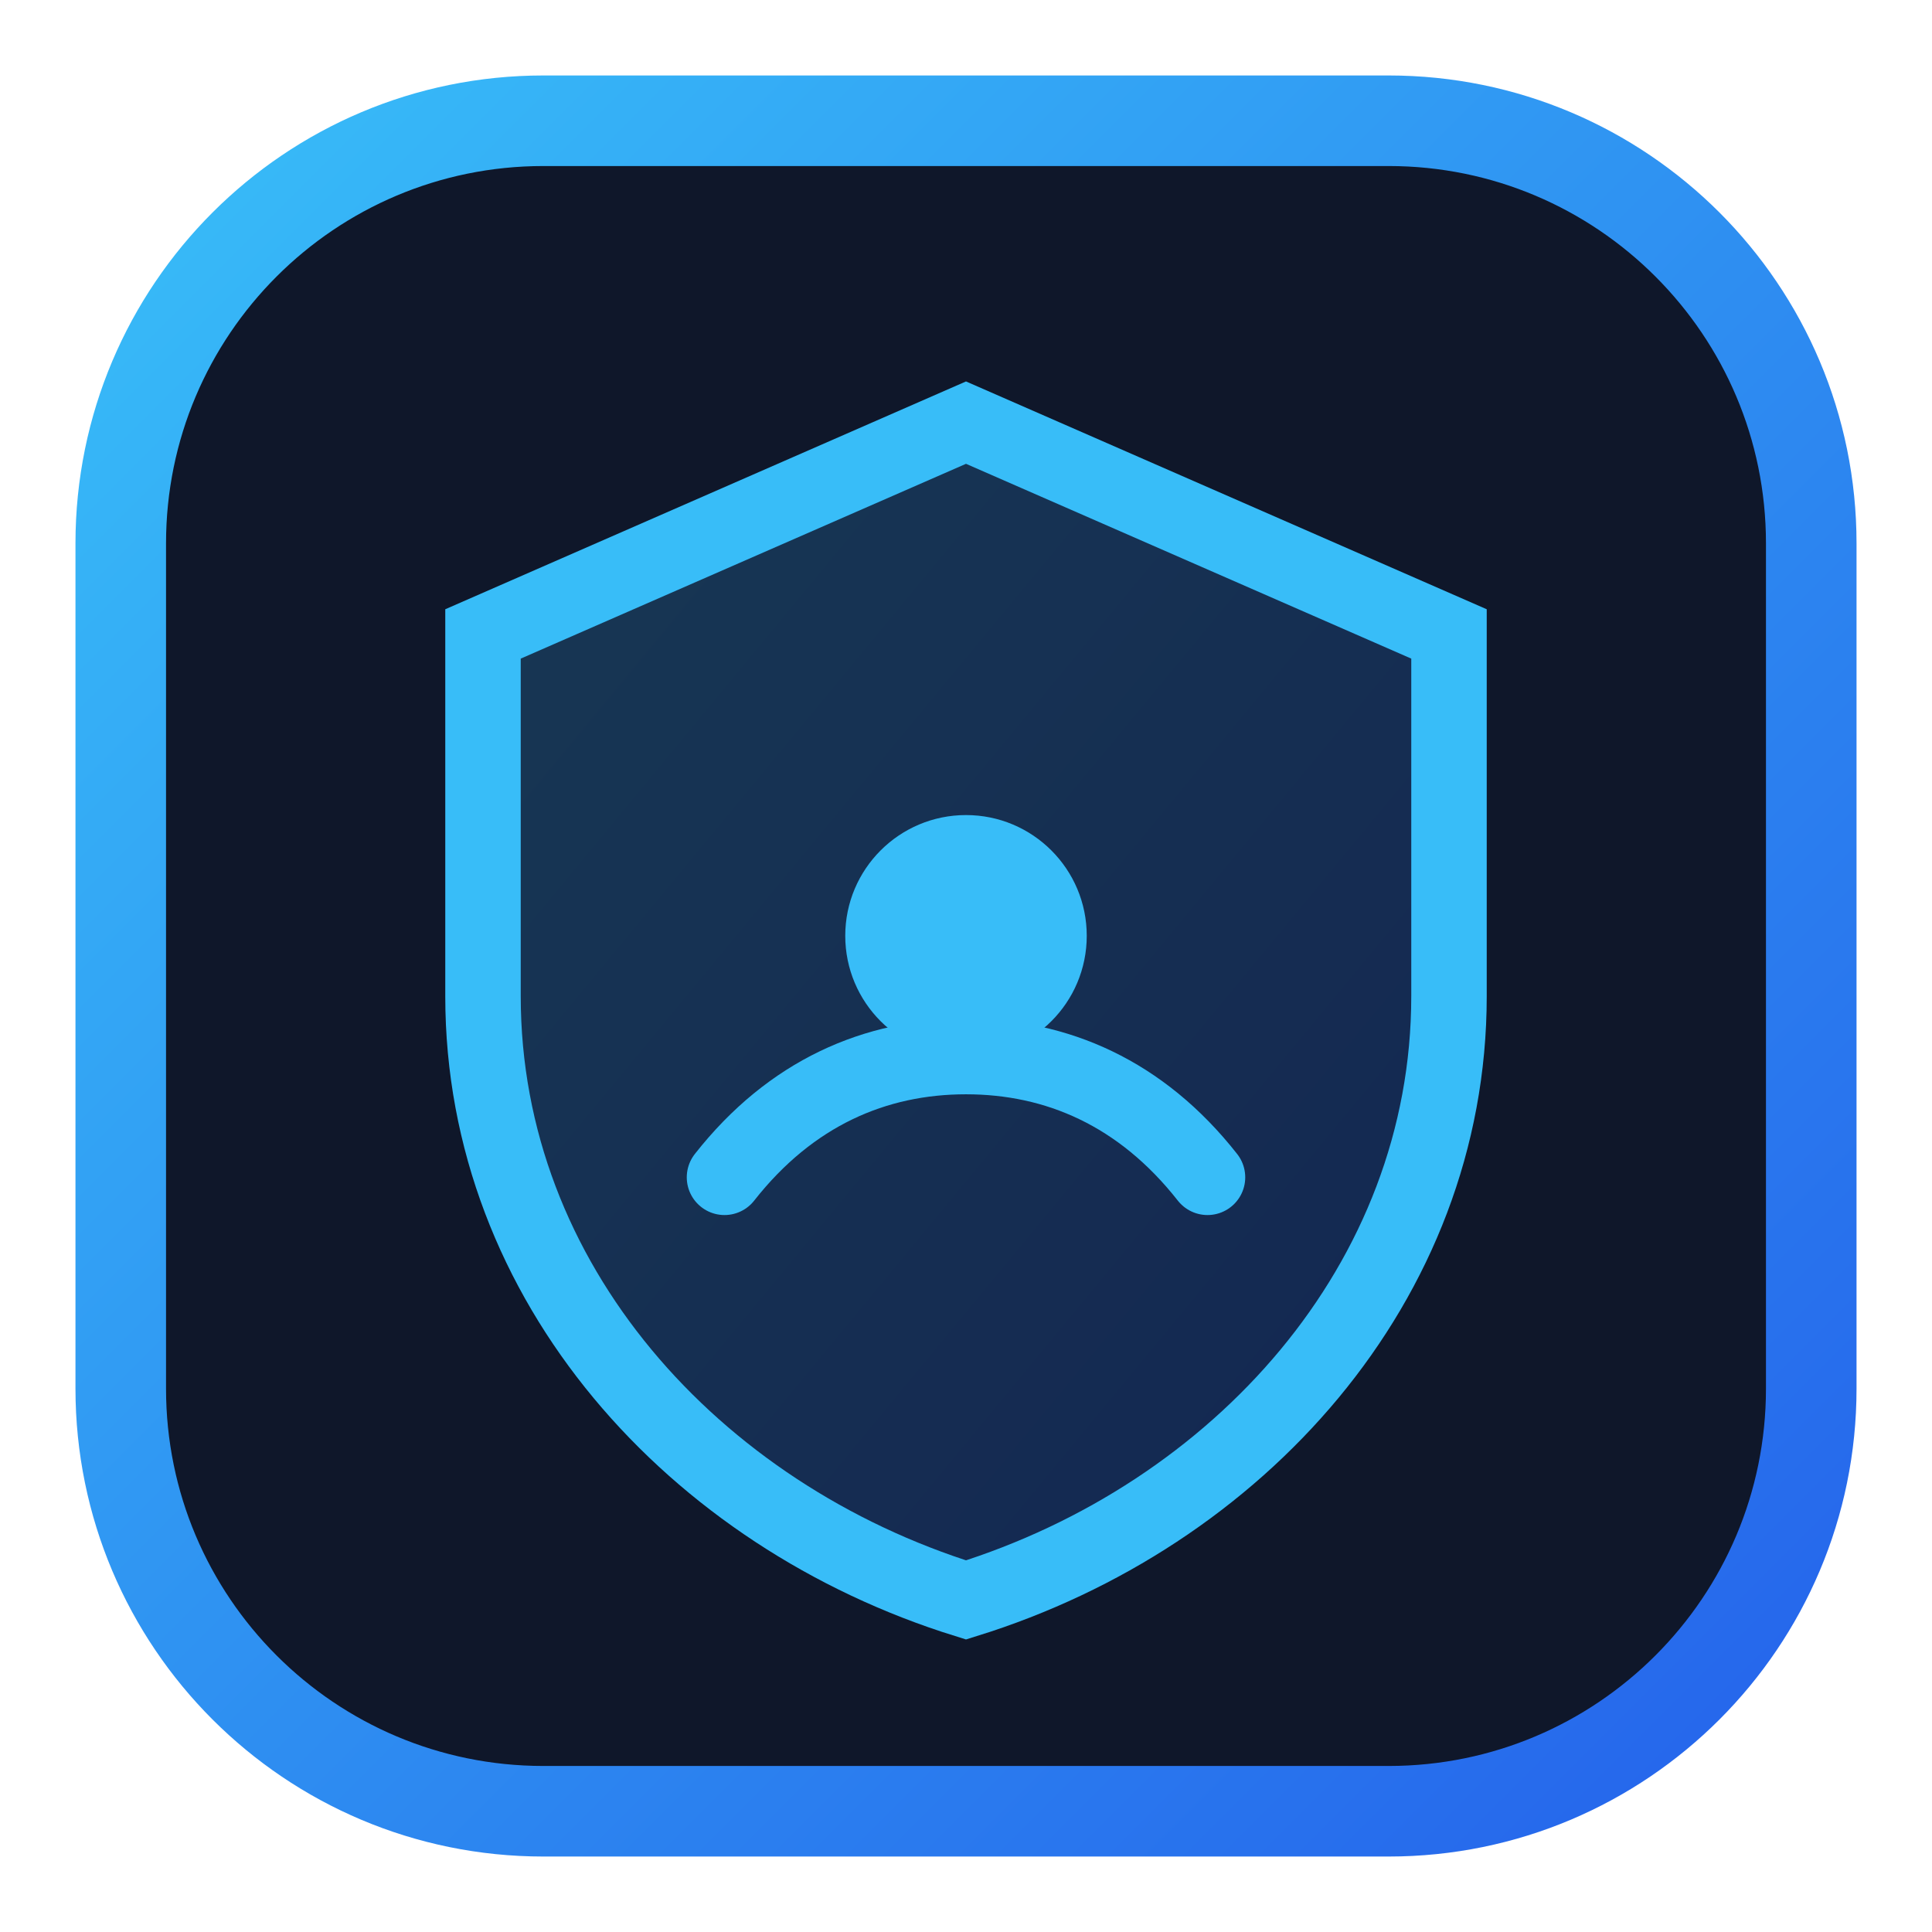
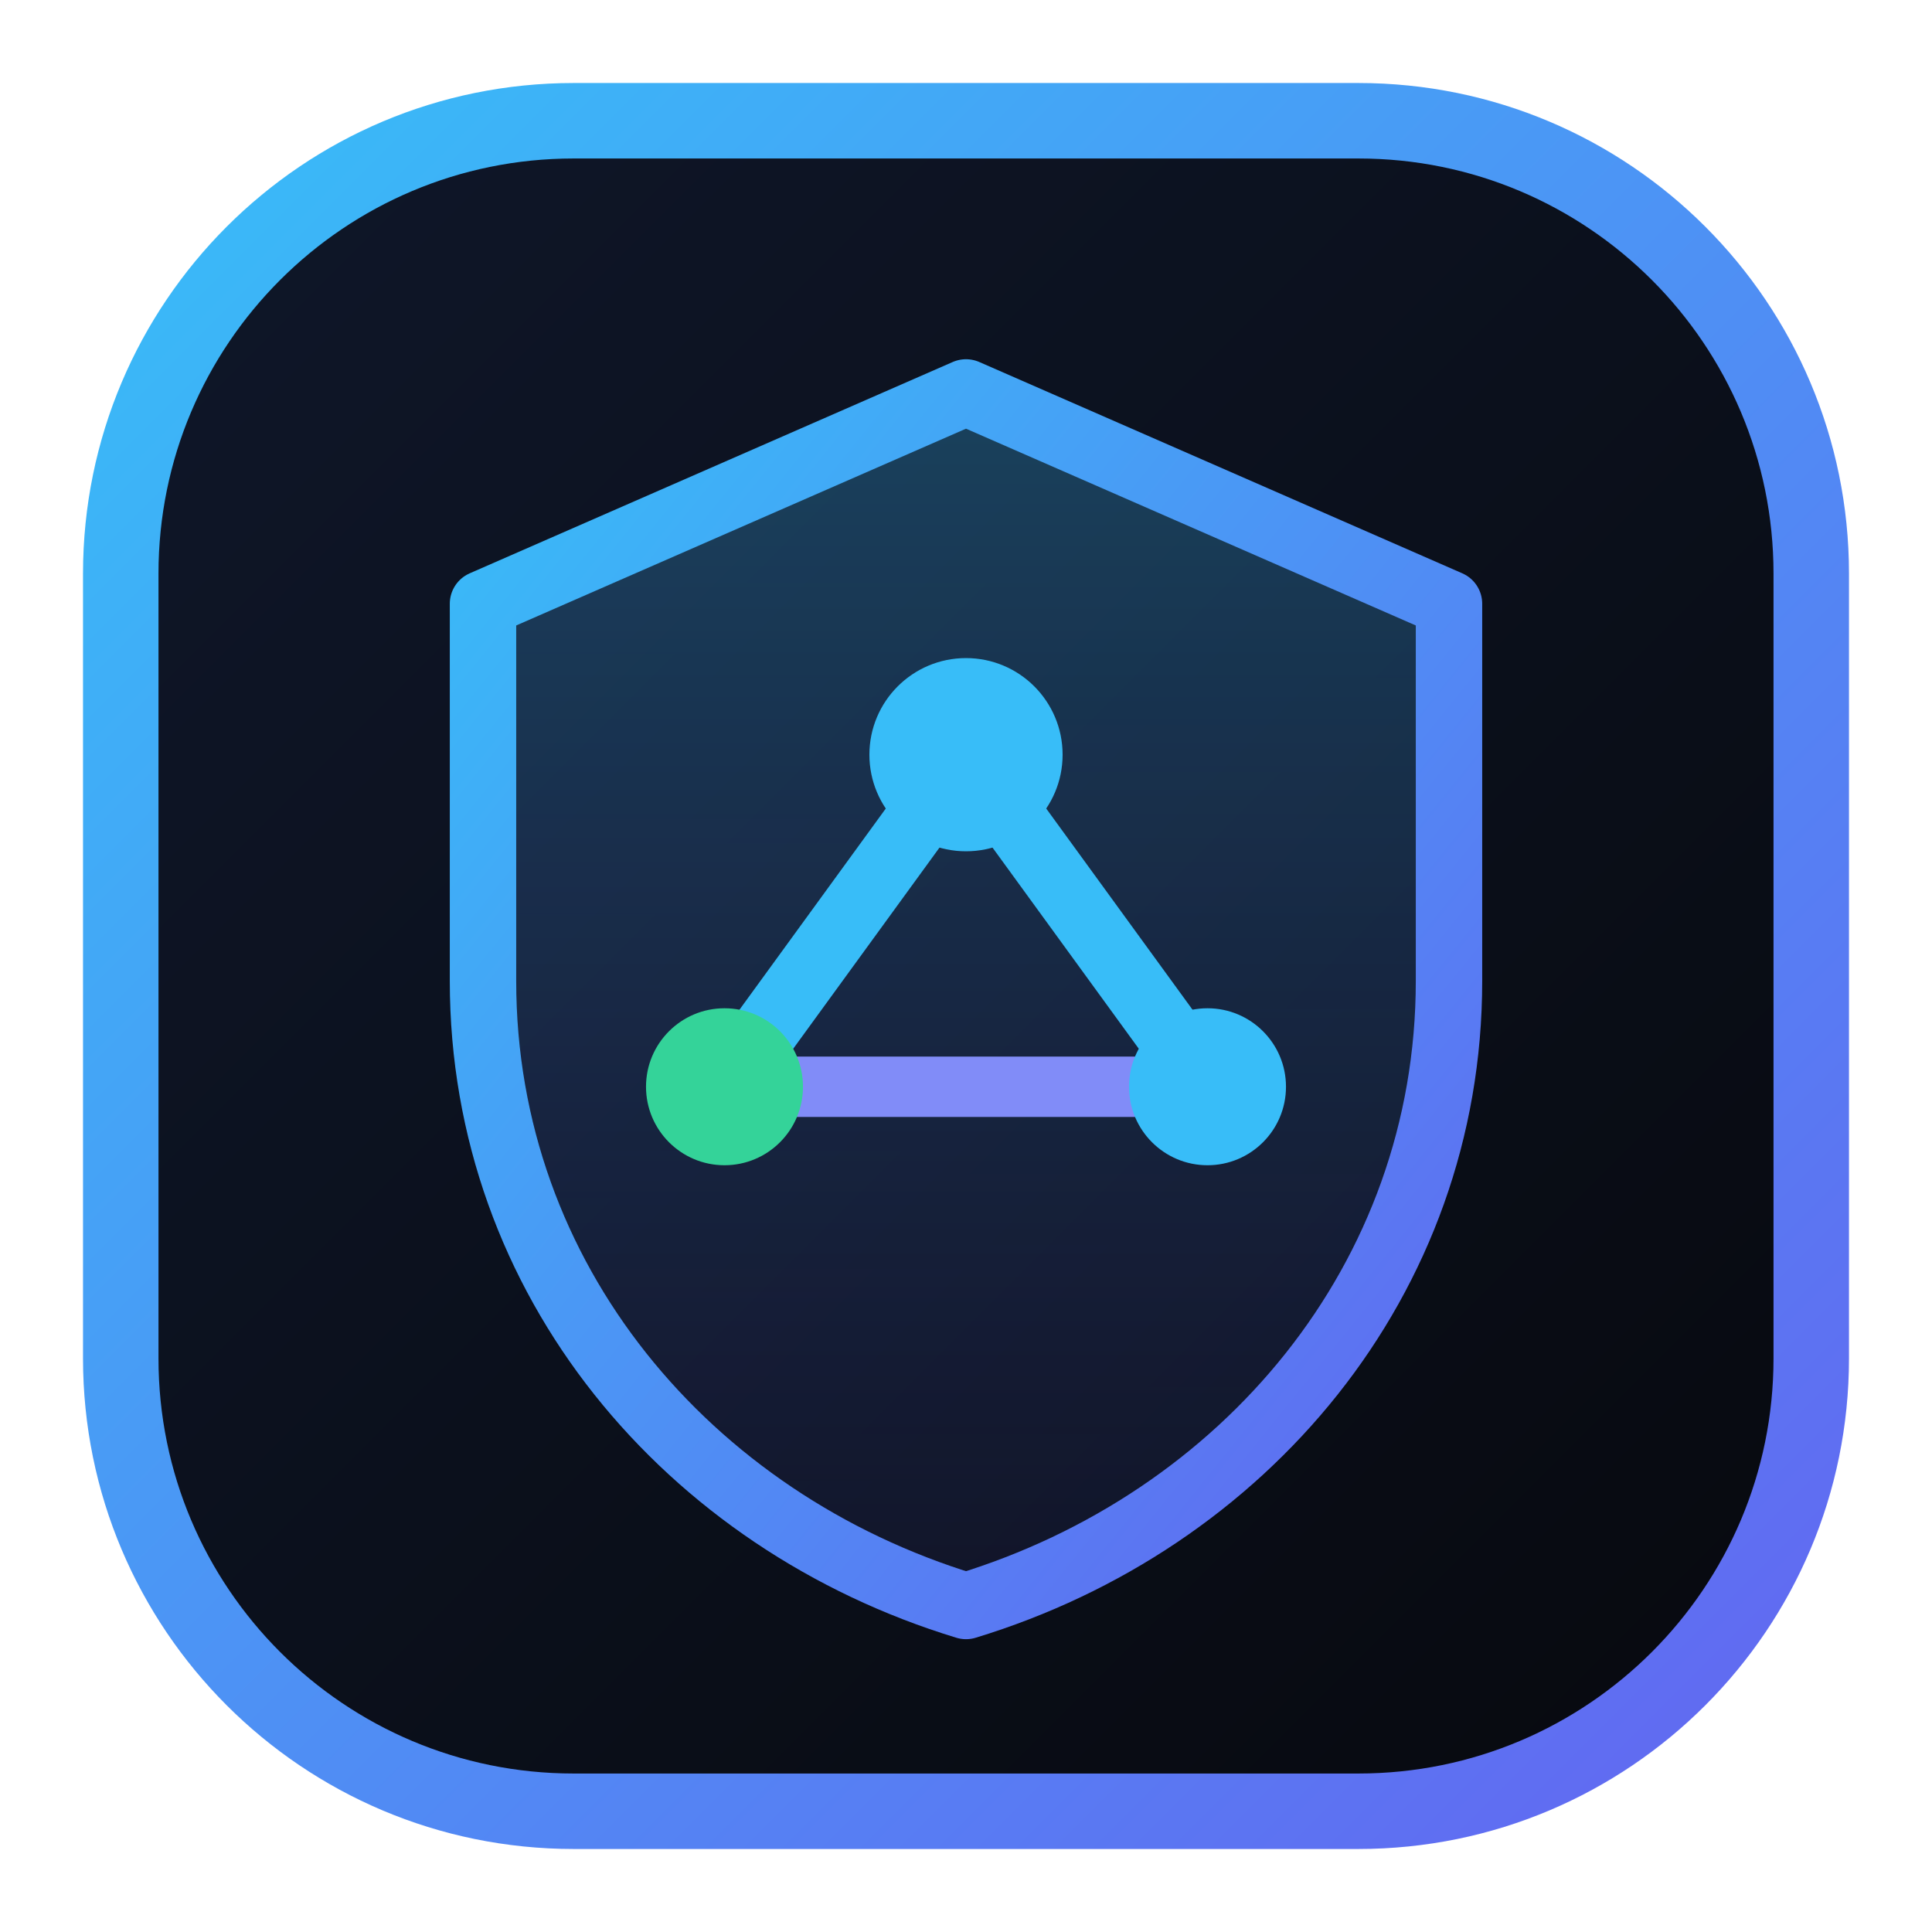
<svg xmlns="http://www.w3.org/2000/svg" viewBox="0 0 64 64" width="64" height="64">
  <defs>
-     <linearGradient id="g" x1="0" y1="0" x2="1" y2="1">
+     <linearGradient id="gw-bg" x1="0" y1="0" x2="1" y2="1">
+       <stop offset="0%" stop-color="#0f172a" />
+       <stop offset="100%" stop-color="#07090e" />
+     </linearGradient>
+     <linearGradient id="gw-edge" x1="0" y1="0" x2="1" y2="1">
      <stop offset="0%" stop-color="#38bdf8" />
-       <stop offset="100%" stop-color="#2563eb" />
+       <stop offset="100%" stop-color="#6366f1" />
+     </linearGradient>
+     <linearGradient id="gw-fill" x1="0" y1="0" x2="0" y2="1">
+       <stop offset="0%" stop-color="#38bdf8" stop-opacity="0.28" />
+       <stop offset="100%" stop-color="#6366f1" stop-opacity="0.08" />
    </linearGradient>
  </defs>
-   <rect x="4" y="4" width="56" height="56" rx="14" fill="#0f172a" stroke="url(#g)" stroke-width="3" />
-   <path d="M32 14L48 21V33C48 42.5 41 50.2 32 53C23 50.2 16 42.5 16 33V21L32 14Z" fill="url(#g)" fill-opacity="0.2" stroke="#38bdf8" stroke-width="2.5" />
-   <circle cx="32" cy="31" r="4" fill="#38bdf8" />
-   <path d="M24 39C26.2 36.2 29 35 32 35C35 35 37.8 36.2 40 39" stroke="#38bdf8" stroke-width="2.5" stroke-linecap="round" fill="none" />
+   <rect x="4" y="4" width="56" height="56" rx="15" fill="url(#gw-bg)" stroke="url(#gw-edge)" stroke-width="2.5" />
+   <path d="M32 13L48 20V32.5C48 42.4 41.2 50.4 32 53.2C22.8 50.4 16 42.4 16 32.5V20L32 13Z" fill="url(#gw-fill)" stroke="url(#gw-edge)" stroke-width="2.2" stroke-linejoin="round" />
+   <path d="M24 36L32 25L40 36" fill="none" stroke="#38bdf8" stroke-width="2.2" stroke-linecap="round" stroke-linejoin="round" />
+   <path d="M24 36H40" fill="none" stroke="#818cf8" stroke-width="2" stroke-linecap="round" />
+   <circle cx="32" cy="25" r="3.2" fill="#38bdf8" />
+   <circle cx="24" cy="36" r="2.6" fill="#34d399" />
+   <circle cx="40" cy="36" r="2.6" fill="#38bdf8" />
</svg>
